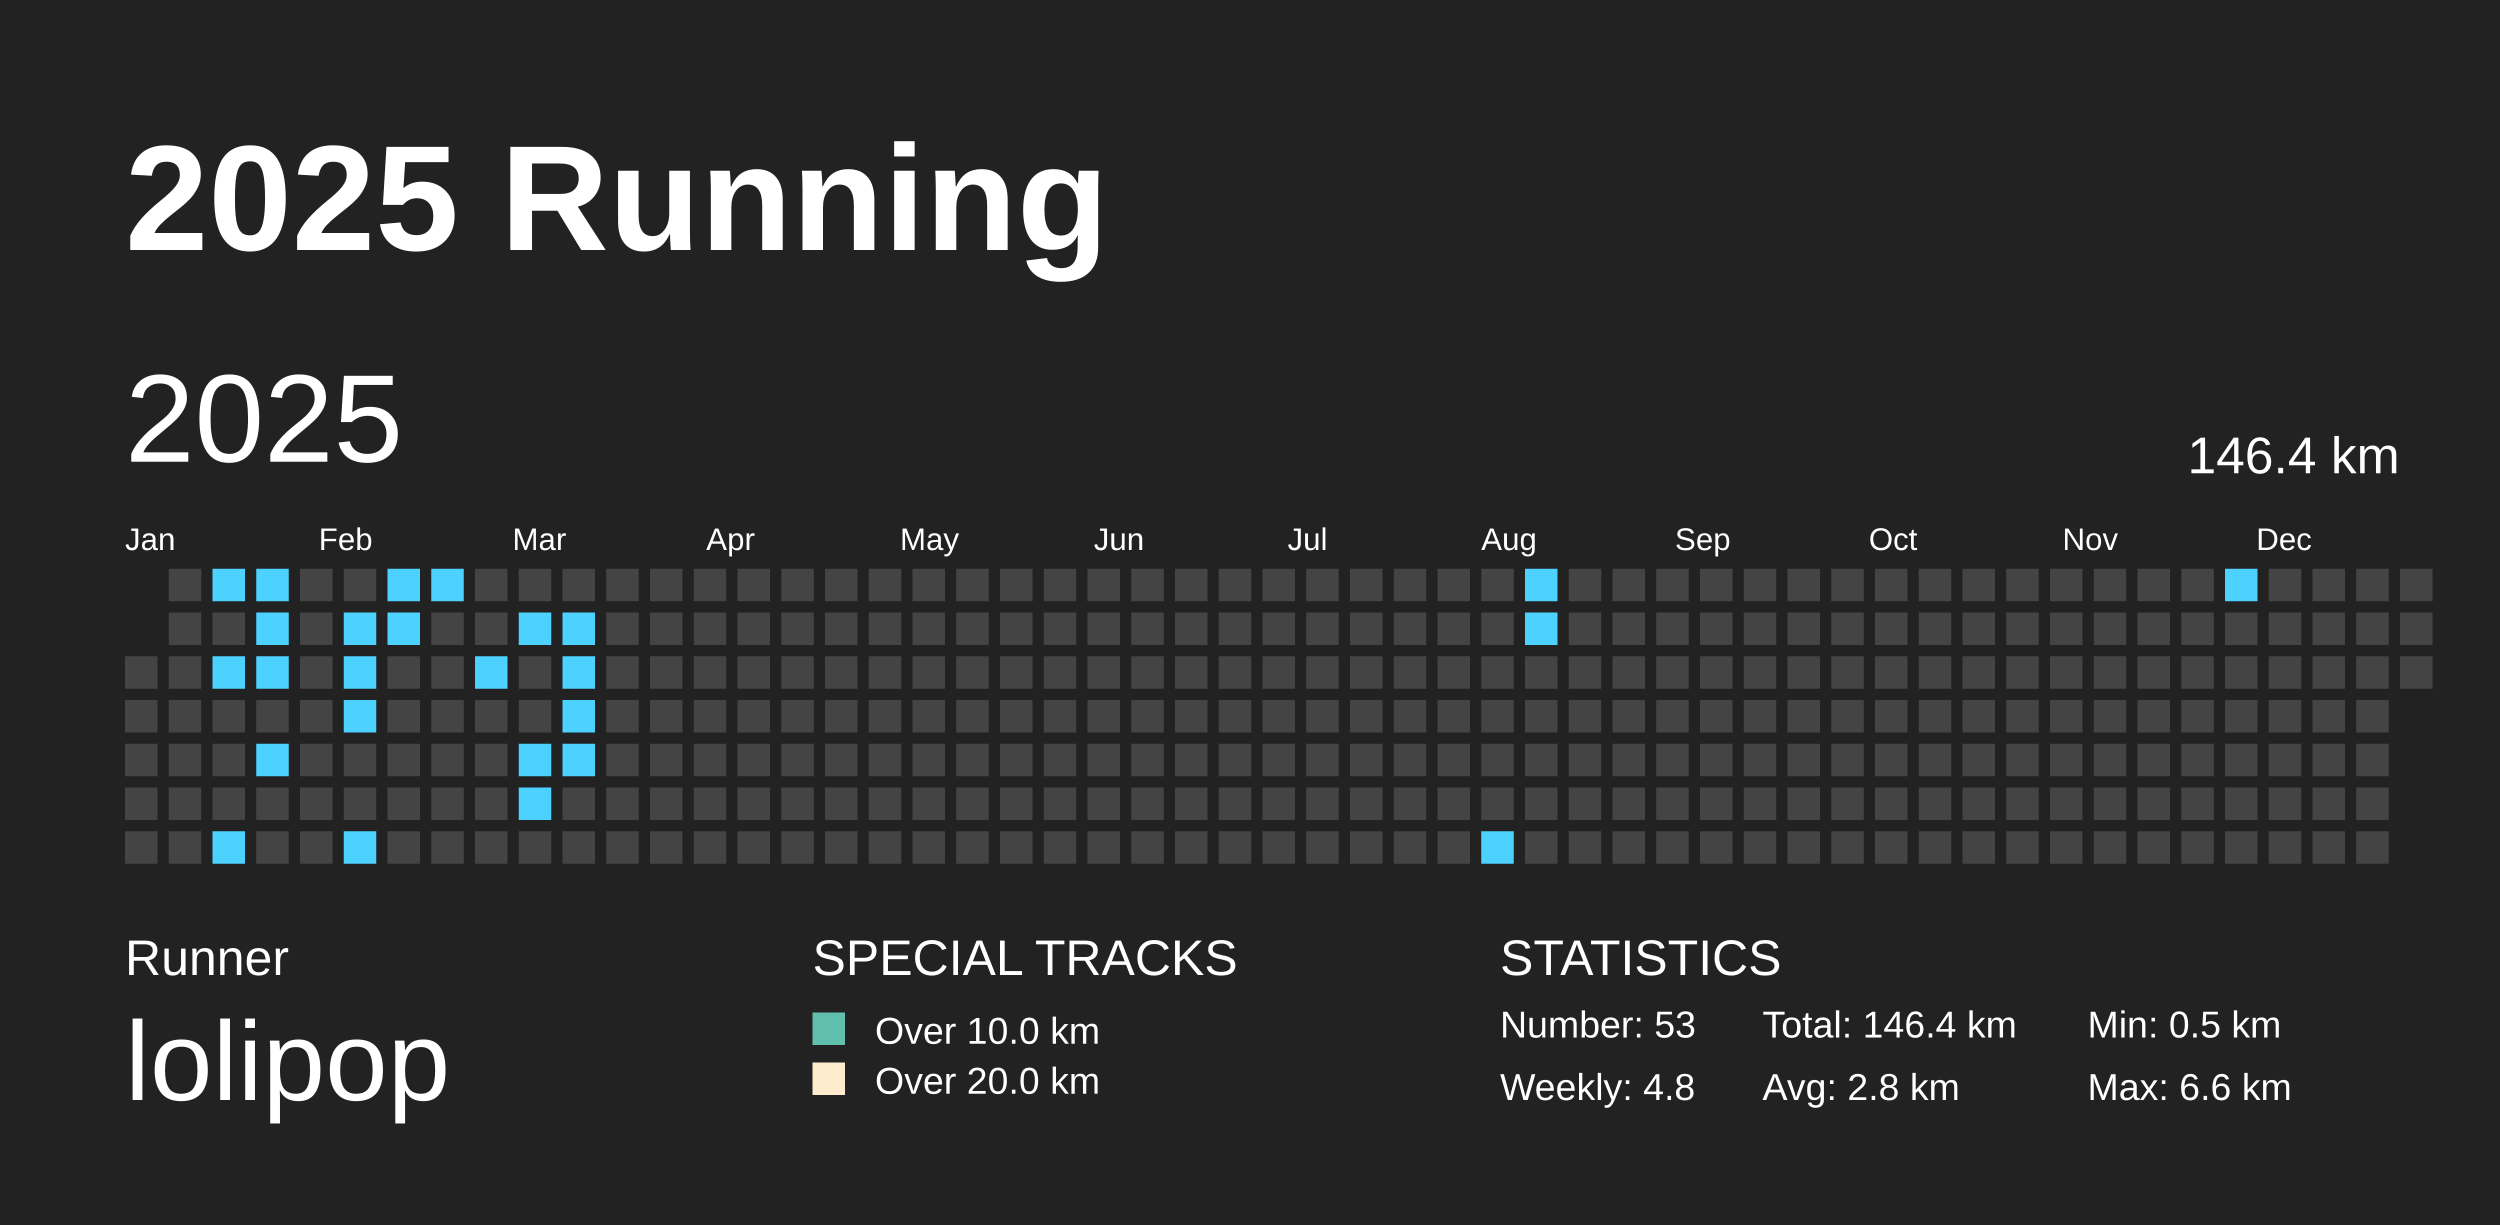
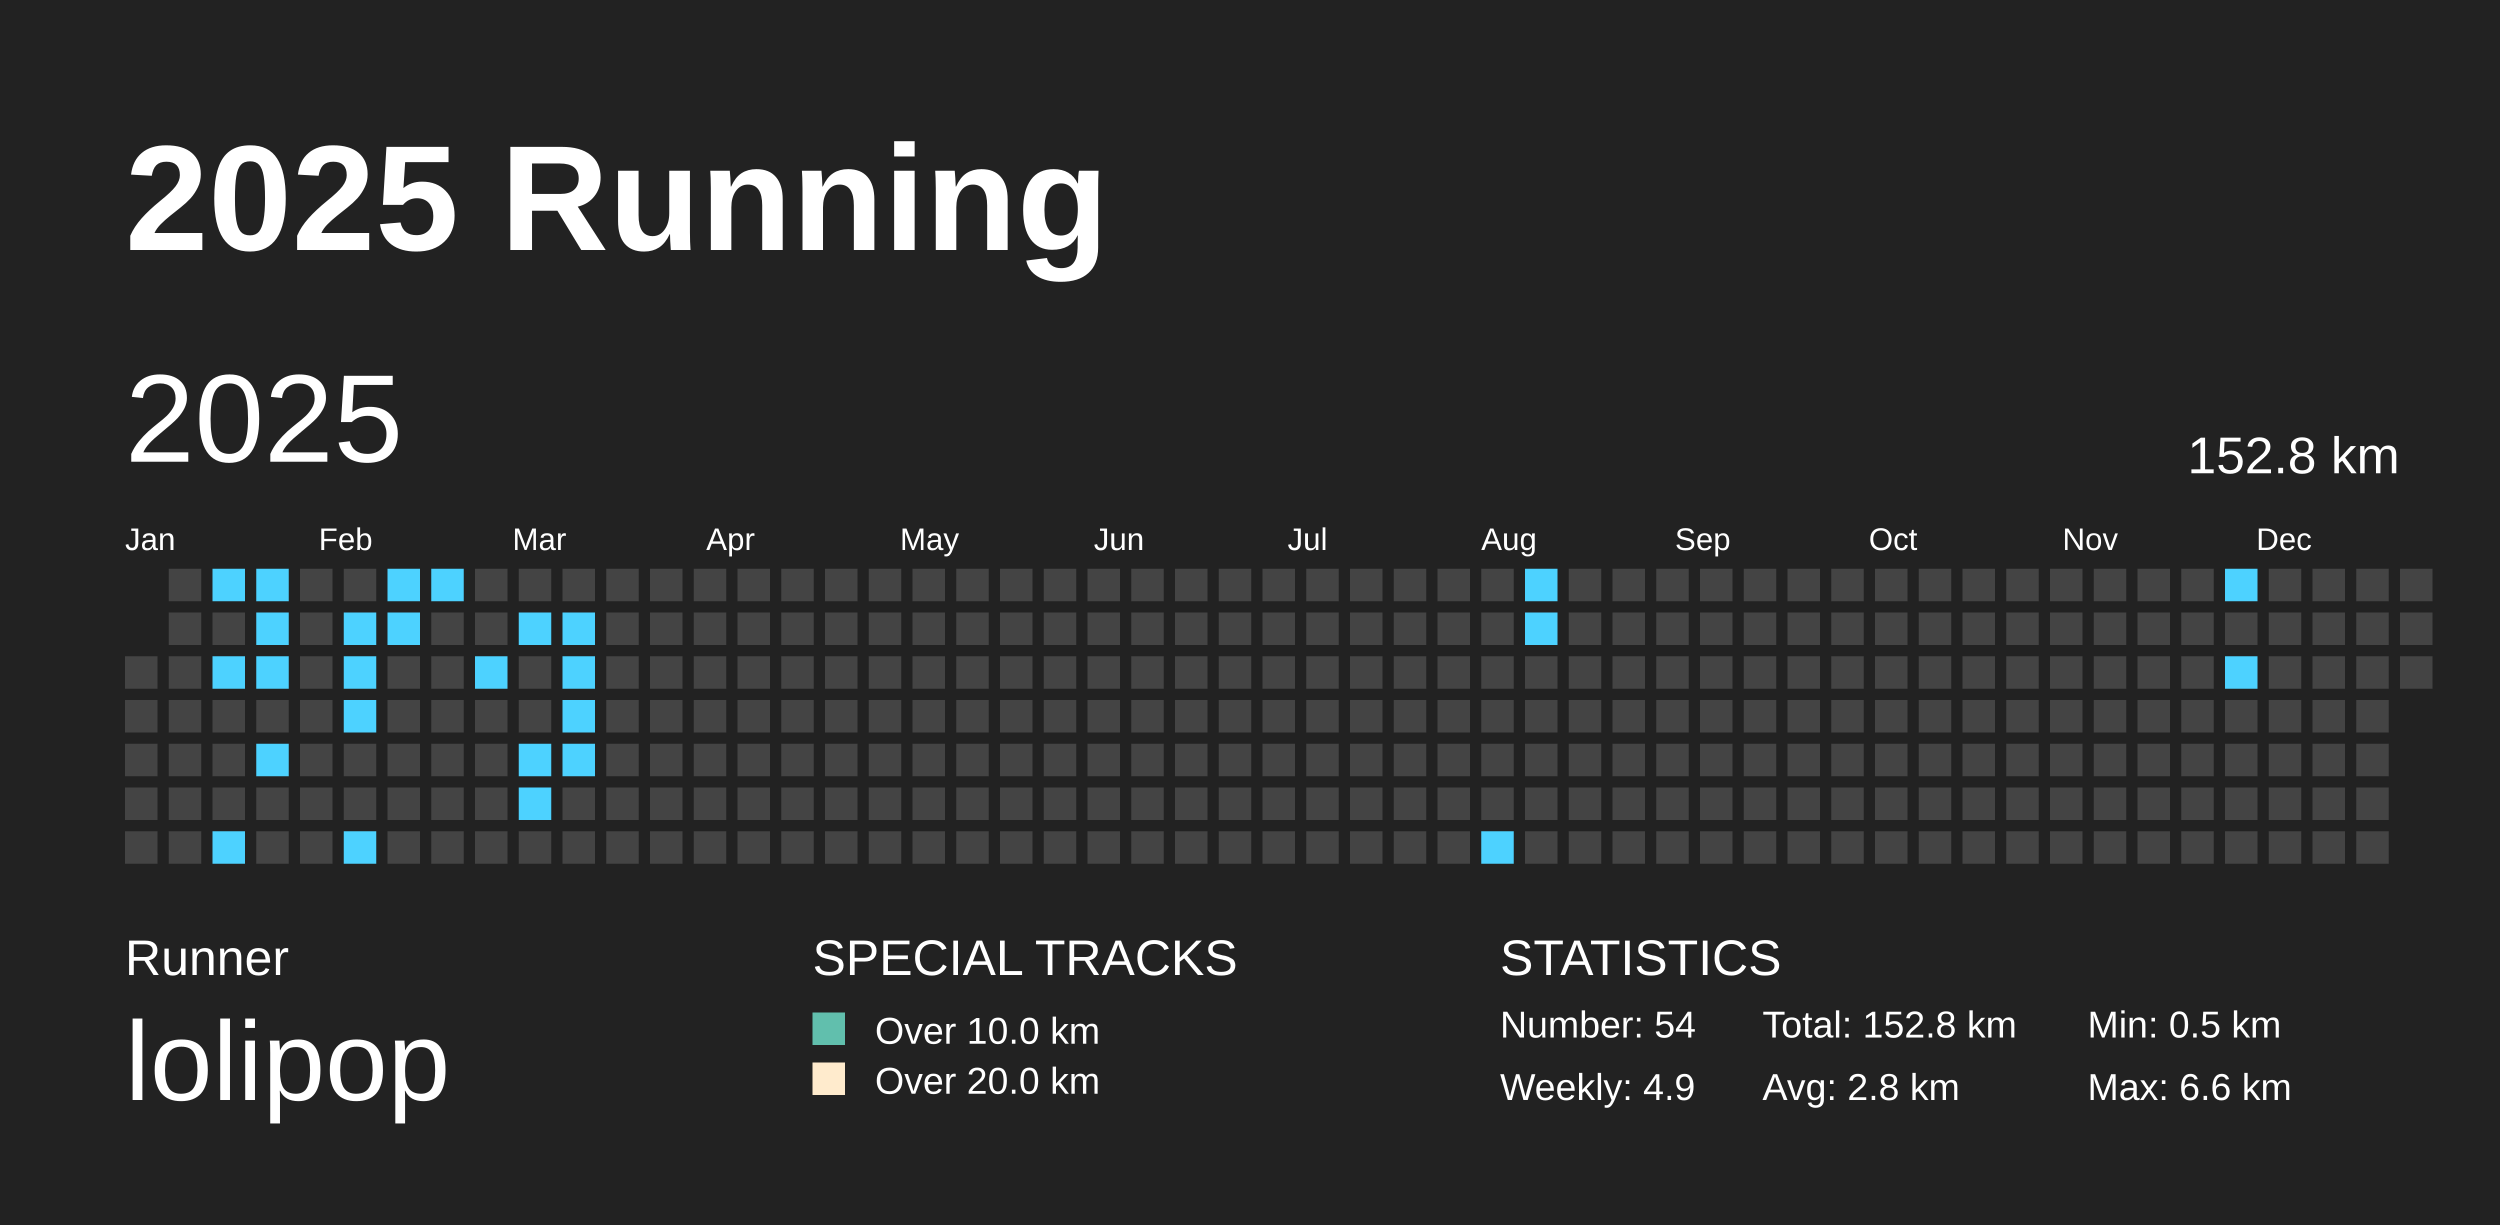
<svg xmlns="http://www.w3.org/2000/svg" baseProfile="full" height="98mm" version="1.1" viewBox="0,0,200,98" width="200mm">
  <defs />
  <rect fill="#222222" height="98" width="200" x="0" y="0" />
  <text fill="#FFFFFF" style="font-size:12px; font-family:Arial; font-weight:bold;" x="10" y="20">2025 Running</text>
  <text fill="#FFFFFF" style="font-size:4px; font-family:Arial" x="10" y="78">Runner</text>
  <text fill="#FFFFFF" style="font-size:9px; font-family:Arial" x="10" y="88">lolipop</text>
  <text fill="#FFFFFF" style="font-size:4px; font-family:Arial" x="65" y="78">SPECIAL TRACKS</text>
  <rect fill="#61bfad" height="2.6" width="2.6" x="65" y="81" />
  <text fill="#FFFFFF" style="font-size:3px; font-family:Arial" x="70" y="83.5">Over 10.0 km</text>
  <rect fill="#ffebcd" height="2.6" width="2.6" x="65" y="85" />
  <text fill="#FFFFFF" style="font-size:3px; font-family:Arial" x="70" y="87.5">Over 20.0 km</text>
  <text fill="#FFFFFF" style="font-size:4px; font-family:Arial" x="120" y="78">STATISTICS</text>
-   <text fill="#FFFFFF" style="font-size:3px; font-family:Arial" x="120" y="83">Number: 53</text>
-   <text fill="#FFFFFF" style="font-size:3px; font-family:Arial" x="120" y="88">Weekly: 4.8</text>
-   <text fill="#FFFFFF" style="font-size:3px; font-family:Arial" x="141" y="83">Total: 146.4 km</text>
+   <text fill="#FFFFFF" style="font-size:3px; font-family:Arial" x="120" y="83">Number: 54</text>
+   <text fill="#FFFFFF" style="font-size:3px; font-family:Arial" x="120" y="88">Weekly: 4.9</text>
+   <text fill="#FFFFFF" style="font-size:3px; font-family:Arial" x="141" y="83">Total: 152.8 km</text>
  <text fill="#FFFFFF" style="font-size:3px; font-family:Arial" x="141" y="88">Avg: 2.8 km</text>
  <text fill="#FFFFFF" style="font-size:3px; font-family:Arial" x="167" y="83">Min: 0.5 km</text>
  <text fill="#FFFFFF" style="font-size:3px; font-family:Arial" x="167" y="88">Max: 6.6 km</text>
  <text dominant-baseline="hanging" fill="#FFFFFF" style="font-size:10.0px; font-family:Arial;" x="10" y="30">2025</text>
-   <text dominant-baseline="hanging" fill="#FFFFFF" style="font-size:4.125px; font-family:Arial;" x="175" y="35">146.4 km</text>
+   <text dominant-baseline="hanging" fill="#FFFFFF" style="font-size:4.125px; font-family:Arial;" x="175" y="35">152.8 km</text>
  <text fill="#FFFFFF" style="font-size:2.5px; font-family:Arial" x="10.0" y="44">Jan</text>
  <text fill="#FFFFFF" style="font-size:2.5px; font-family:Arial" x="25.5" y="44">Feb</text>
  <text fill="#FFFFFF" style="font-size:2.5px; font-family:Arial" x="41.0" y="44">Mar</text>
  <text fill="#FFFFFF" style="font-size:2.5px; font-family:Arial" x="56.5" y="44">Apr</text>
  <text fill="#FFFFFF" style="font-size:2.5px; font-family:Arial" x="72.0" y="44">May</text>
  <text fill="#FFFFFF" style="font-size:2.5px; font-family:Arial" x="87.5" y="44">Jun</text>
  <text fill="#FFFFFF" style="font-size:2.5px; font-family:Arial" x="103.0" y="44">Jul</text>
  <text fill="#FFFFFF" style="font-size:2.5px; font-family:Arial" x="118.5" y="44">Aug</text>
  <text fill="#FFFFFF" style="font-size:2.5px; font-family:Arial" x="134.0" y="44">Sep</text>
  <text fill="#FFFFFF" style="font-size:2.5px; font-family:Arial" x="149.5" y="44">Oct</text>
  <text fill="#FFFFFF" style="font-size:2.5px; font-family:Arial" x="165.0" y="44">Nov</text>
  <text fill="#FFFFFF" style="font-size:2.5px; font-family:Arial" x="180.5" y="44">Dec</text>
  <rect fill="#444444" height="2.6" width="2.6" x="10.0" y="52.5" />
  <rect fill="#444444" height="2.6" width="2.6" x="10.0" y="56.0" />
  <rect fill="#444444" height="2.6" width="2.6" x="10.0" y="59.5" />
  <rect fill="#444444" height="2.6" width="2.6" x="10.0" y="63.0" />
  <rect fill="#444444" height="2.6" width="2.6" x="10.0" y="66.5" />
  <rect fill="#444444" height="2.6" width="2.6" x="13.5" y="45.5" />
  <rect fill="#444444" height="2.6" width="2.6" x="13.5" y="49.0" />
  <rect fill="#444444" height="2.6" width="2.6" x="13.5" y="52.5" />
  <rect fill="#444444" height="2.6" width="2.6" x="13.5" y="56.0" />
  <rect fill="#444444" height="2.6" width="2.6" x="13.5" y="59.5" />
  <rect fill="#444444" height="2.6" width="2.6" x="13.5" y="63.0" />
  <rect fill="#444444" height="2.6" width="2.6" x="13.5" y="66.5" />
  <rect fill="#4DD2FF" height="2.6" width="2.6" x="17.0" y="45.5" />
  <rect fill="#444444" height="2.6" width="2.6" x="17.0" y="49.0" />
  <rect fill="#4DD2FF" height="2.6" width="2.6" x="17.0" y="52.5" />
  <rect fill="#444444" height="2.6" width="2.6" x="17.0" y="56.0" />
  <rect fill="#444444" height="2.6" width="2.6" x="17.0" y="59.5" />
  <rect fill="#444444" height="2.6" width="2.6" x="17.0" y="63.0" />
  <rect fill="#4DD2FF" height="2.6" width="2.6" x="17.0" y="66.5" />
  <rect fill="#4DD2FF" height="2.6" width="2.6" x="20.5" y="45.5" />
  <rect fill="#4DD2FF" height="2.6" width="2.6" x="20.5" y="49.0" />
  <rect fill="#4DD2FF" height="2.6" width="2.6" x="20.5" y="52.5" />
  <rect fill="#444444" height="2.6" width="2.6" x="20.5" y="56.0" />
  <rect fill="#4DD2FF" height="2.6" width="2.6" x="20.5" y="59.5" />
  <rect fill="#444444" height="2.6" width="2.6" x="20.5" y="63.0" />
  <rect fill="#444444" height="2.6" width="2.6" x="20.5" y="66.5" />
  <rect fill="#444444" height="2.6" width="2.6" x="24.0" y="45.5" />
  <rect fill="#444444" height="2.6" width="2.6" x="24.0" y="49.0" />
  <rect fill="#444444" height="2.6" width="2.6" x="24.0" y="52.5" />
  <rect fill="#444444" height="2.6" width="2.6" x="24.0" y="56.0" />
  <rect fill="#444444" height="2.6" width="2.6" x="24.0" y="59.5" />
  <rect fill="#444444" height="2.6" width="2.6" x="24.0" y="63.0" />
  <rect fill="#444444" height="2.6" width="2.6" x="24.0" y="66.5" />
  <rect fill="#444444" height="2.6" width="2.6" x="27.5" y="45.5" />
  <rect fill="#4DD2FF" height="2.6" width="2.6" x="27.5" y="49.0" />
  <rect fill="#4DD2FF" height="2.6" width="2.6" x="27.5" y="52.5" />
  <rect fill="#4DD2FF" height="2.6" width="2.6" x="27.5" y="56.0" />
  <rect fill="#444444" height="2.6" width="2.6" x="27.5" y="59.5" />
  <rect fill="#444444" height="2.6" width="2.6" x="27.5" y="63.0" />
  <rect fill="#4DD2FF" height="2.6" width="2.6" x="27.5" y="66.5" />
  <rect fill="#4DD2FF" height="2.6" width="2.6" x="31.0" y="45.5" />
  <rect fill="#4DD2FF" height="2.6" width="2.6" x="31.0" y="49.0" />
  <rect fill="#444444" height="2.6" width="2.6" x="31.0" y="52.5" />
  <rect fill="#444444" height="2.6" width="2.6" x="31.0" y="56.0" />
  <rect fill="#444444" height="2.6" width="2.6" x="31.0" y="59.5" />
  <rect fill="#444444" height="2.6" width="2.6" x="31.0" y="63.0" />
  <rect fill="#444444" height="2.6" width="2.6" x="31.0" y="66.5" />
  <rect fill="#4DD2FF" height="2.6" width="2.6" x="34.5" y="45.5" />
  <rect fill="#444444" height="2.6" width="2.6" x="34.5" y="49.0" />
  <rect fill="#444444" height="2.6" width="2.6" x="34.5" y="52.5" />
  <rect fill="#444444" height="2.6" width="2.6" x="34.5" y="56.0" />
  <rect fill="#444444" height="2.6" width="2.6" x="34.5" y="59.5" />
  <rect fill="#444444" height="2.6" width="2.6" x="34.5" y="63.0" />
  <rect fill="#444444" height="2.6" width="2.6" x="34.5" y="66.5" />
  <rect fill="#444444" height="2.6" width="2.6" x="38.0" y="45.5" />
  <rect fill="#444444" height="2.6" width="2.6" x="38.0" y="49.0" />
  <rect fill="#4DD2FF" height="2.6" width="2.6" x="38.0" y="52.5" />
  <rect fill="#444444" height="2.6" width="2.6" x="38.0" y="56.0" />
  <rect fill="#444444" height="2.6" width="2.6" x="38.0" y="59.5" />
  <rect fill="#444444" height="2.6" width="2.6" x="38.0" y="63.0" />
  <rect fill="#444444" height="2.6" width="2.6" x="38.0" y="66.5" />
  <rect fill="#444444" height="2.6" width="2.6" x="41.5" y="45.5" />
  <rect fill="#4DD2FF" height="2.6" width="2.6" x="41.5" y="49.0" />
  <rect fill="#444444" height="2.6" width="2.6" x="41.5" y="52.5" />
  <rect fill="#444444" height="2.6" width="2.6" x="41.5" y="56.0" />
  <rect fill="#4DD2FF" height="2.6" width="2.6" x="41.5" y="59.5" />
  <rect fill="#4DD2FF" height="2.6" width="2.6" x="41.5" y="63.0" />
  <rect fill="#444444" height="2.6" width="2.6" x="41.5" y="66.5" />
  <rect fill="#444444" height="2.6" width="2.6" x="45.0" y="45.5" />
  <rect fill="#4DD2FF" height="2.6" width="2.6" x="45.0" y="49.0" />
  <rect fill="#4DD2FF" height="2.6" width="2.6" x="45.0" y="52.5" />
  <rect fill="#4DD2FF" height="2.6" width="2.6" x="45.0" y="56.0" />
  <rect fill="#4DD2FF" height="2.6" width="2.6" x="45.0" y="59.5" />
  <rect fill="#444444" height="2.6" width="2.6" x="45.0" y="63.0" />
  <rect fill="#444444" height="2.6" width="2.6" x="45.0" y="66.5" />
  <rect fill="#444444" height="2.6" width="2.6" x="48.5" y="45.5" />
  <rect fill="#444444" height="2.6" width="2.6" x="48.5" y="49.0" />
  <rect fill="#444444" height="2.6" width="2.6" x="48.5" y="52.5" />
  <rect fill="#444444" height="2.6" width="2.6" x="48.5" y="56.0" />
  <rect fill="#444444" height="2.6" width="2.6" x="48.5" y="59.5" />
  <rect fill="#444444" height="2.6" width="2.6" x="48.5" y="63.0" />
  <rect fill="#444444" height="2.6" width="2.6" x="48.5" y="66.5" />
  <rect fill="#444444" height="2.6" width="2.6" x="52.0" y="45.5" />
  <rect fill="#444444" height="2.6" width="2.6" x="52.0" y="49.0" />
  <rect fill="#444444" height="2.6" width="2.6" x="52.0" y="52.5" />
  <rect fill="#444444" height="2.6" width="2.6" x="52.0" y="56.0" />
  <rect fill="#444444" height="2.6" width="2.6" x="52.0" y="59.5" />
  <rect fill="#444444" height="2.6" width="2.6" x="52.0" y="63.0" />
  <rect fill="#444444" height="2.6" width="2.6" x="52.0" y="66.5" />
  <rect fill="#444444" height="2.6" width="2.6" x="55.5" y="45.5" />
  <rect fill="#444444" height="2.6" width="2.6" x="55.5" y="49.0" />
  <rect fill="#444444" height="2.6" width="2.6" x="55.5" y="52.5" />
  <rect fill="#444444" height="2.6" width="2.6" x="55.5" y="56.0" />
  <rect fill="#444444" height="2.6" width="2.6" x="55.5" y="59.5" />
  <rect fill="#444444" height="2.6" width="2.6" x="55.5" y="63.0" />
  <rect fill="#444444" height="2.6" width="2.6" x="55.5" y="66.5" />
  <rect fill="#444444" height="2.6" width="2.6" x="59.0" y="45.5" />
  <rect fill="#444444" height="2.6" width="2.6" x="59.0" y="49.0" />
  <rect fill="#444444" height="2.6" width="2.6" x="59.0" y="52.5" />
  <rect fill="#444444" height="2.6" width="2.6" x="59.0" y="56.0" />
  <rect fill="#444444" height="2.6" width="2.6" x="59.0" y="59.5" />
  <rect fill="#444444" height="2.6" width="2.6" x="59.0" y="63.0" />
  <rect fill="#444444" height="2.6" width="2.6" x="59.0" y="66.5" />
  <rect fill="#444444" height="2.6" width="2.6" x="62.5" y="45.5" />
  <rect fill="#444444" height="2.6" width="2.6" x="62.5" y="49.0" />
  <rect fill="#444444" height="2.6" width="2.6" x="62.5" y="52.5" />
  <rect fill="#444444" height="2.6" width="2.6" x="62.5" y="56.0" />
  <rect fill="#444444" height="2.6" width="2.6" x="62.5" y="59.5" />
  <rect fill="#444444" height="2.6" width="2.6" x="62.5" y="63.0" />
  <rect fill="#444444" height="2.6" width="2.6" x="62.5" y="66.5" />
  <rect fill="#444444" height="2.6" width="2.6" x="66.0" y="45.5" />
  <rect fill="#444444" height="2.6" width="2.6" x="66.0" y="49.0" />
  <rect fill="#444444" height="2.6" width="2.6" x="66.0" y="52.5" />
  <rect fill="#444444" height="2.6" width="2.6" x="66.0" y="56.0" />
  <rect fill="#444444" height="2.6" width="2.6" x="66.0" y="59.5" />
  <rect fill="#444444" height="2.6" width="2.6" x="66.0" y="63.0" />
  <rect fill="#444444" height="2.6" width="2.6" x="66.0" y="66.5" />
  <rect fill="#444444" height="2.6" width="2.6" x="69.5" y="45.5" />
  <rect fill="#444444" height="2.6" width="2.6" x="69.5" y="49.0" />
  <rect fill="#444444" height="2.6" width="2.6" x="69.5" y="52.5" />
  <rect fill="#444444" height="2.6" width="2.6" x="69.5" y="56.0" />
  <rect fill="#444444" height="2.6" width="2.6" x="69.5" y="59.5" />
  <rect fill="#444444" height="2.6" width="2.6" x="69.5" y="63.0" />
  <rect fill="#444444" height="2.6" width="2.6" x="69.5" y="66.5" />
  <rect fill="#444444" height="2.6" width="2.6" x="73.0" y="45.5" />
  <rect fill="#444444" height="2.6" width="2.6" x="73.0" y="49.0" />
  <rect fill="#444444" height="2.6" width="2.6" x="73.0" y="52.5" />
  <rect fill="#444444" height="2.6" width="2.6" x="73.0" y="56.0" />
  <rect fill="#444444" height="2.6" width="2.6" x="73.0" y="59.5" />
  <rect fill="#444444" height="2.6" width="2.6" x="73.0" y="63.0" />
  <rect fill="#444444" height="2.6" width="2.6" x="73.0" y="66.5" />
  <rect fill="#444444" height="2.6" width="2.6" x="76.5" y="45.5" />
  <rect fill="#444444" height="2.6" width="2.6" x="76.5" y="49.0" />
  <rect fill="#444444" height="2.6" width="2.6" x="76.5" y="52.5" />
  <rect fill="#444444" height="2.6" width="2.6" x="76.5" y="56.0" />
  <rect fill="#444444" height="2.6" width="2.6" x="76.5" y="59.5" />
  <rect fill="#444444" height="2.6" width="2.6" x="76.5" y="63.0" />
  <rect fill="#444444" height="2.6" width="2.6" x="76.5" y="66.5" />
  <rect fill="#444444" height="2.6" width="2.6" x="80.0" y="45.5" />
  <rect fill="#444444" height="2.6" width="2.6" x="80.0" y="49.0" />
  <rect fill="#444444" height="2.6" width="2.6" x="80.0" y="52.5" />
  <rect fill="#444444" height="2.6" width="2.6" x="80.0" y="56.0" />
  <rect fill="#444444" height="2.6" width="2.6" x="80.0" y="59.5" />
  <rect fill="#444444" height="2.6" width="2.6" x="80.0" y="63.0" />
  <rect fill="#444444" height="2.6" width="2.6" x="80.0" y="66.5" />
  <rect fill="#444444" height="2.6" width="2.6" x="83.5" y="45.5" />
  <rect fill="#444444" height="2.6" width="2.6" x="83.5" y="49.0" />
  <rect fill="#444444" height="2.6" width="2.6" x="83.5" y="52.5" />
  <rect fill="#444444" height="2.6" width="2.6" x="83.5" y="56.0" />
  <rect fill="#444444" height="2.6" width="2.6" x="83.5" y="59.5" />
  <rect fill="#444444" height="2.6" width="2.6" x="83.5" y="63.0" />
  <rect fill="#444444" height="2.6" width="2.6" x="83.5" y="66.5" />
  <rect fill="#444444" height="2.6" width="2.6" x="87.0" y="45.5" />
  <rect fill="#444444" height="2.6" width="2.6" x="87.0" y="49.0" />
  <rect fill="#444444" height="2.6" width="2.6" x="87.0" y="52.5" />
  <rect fill="#444444" height="2.6" width="2.6" x="87.0" y="56.0" />
  <rect fill="#444444" height="2.6" width="2.6" x="87.0" y="59.5" />
  <rect fill="#444444" height="2.6" width="2.6" x="87.0" y="63.0" />
  <rect fill="#444444" height="2.6" width="2.6" x="87.0" y="66.5" />
  <rect fill="#444444" height="2.6" width="2.6" x="90.5" y="45.5" />
  <rect fill="#444444" height="2.6" width="2.6" x="90.5" y="49.0" />
  <rect fill="#444444" height="2.6" width="2.6" x="90.5" y="52.5" />
  <rect fill="#444444" height="2.6" width="2.6" x="90.5" y="56.0" />
  <rect fill="#444444" height="2.6" width="2.6" x="90.5" y="59.5" />
  <rect fill="#444444" height="2.6" width="2.6" x="90.5" y="63.0" />
  <rect fill="#444444" height="2.6" width="2.6" x="90.5" y="66.5" />
  <rect fill="#444444" height="2.6" width="2.6" x="94.0" y="45.5" />
  <rect fill="#444444" height="2.6" width="2.6" x="94.0" y="49.0" />
  <rect fill="#444444" height="2.6" width="2.6" x="94.0" y="52.5" />
  <rect fill="#444444" height="2.6" width="2.6" x="94.0" y="56.0" />
  <rect fill="#444444" height="2.6" width="2.6" x="94.0" y="59.5" />
  <rect fill="#444444" height="2.6" width="2.6" x="94.0" y="63.0" />
  <rect fill="#444444" height="2.6" width="2.6" x="94.0" y="66.5" />
  <rect fill="#444444" height="2.6" width="2.6" x="97.5" y="45.5" />
  <rect fill="#444444" height="2.6" width="2.6" x="97.5" y="49.0" />
  <rect fill="#444444" height="2.6" width="2.6" x="97.5" y="52.5" />
  <rect fill="#444444" height="2.6" width="2.6" x="97.5" y="56.0" />
  <rect fill="#444444" height="2.6" width="2.6" x="97.5" y="59.5" />
  <rect fill="#444444" height="2.6" width="2.6" x="97.5" y="63.0" />
  <rect fill="#444444" height="2.6" width="2.6" x="97.5" y="66.5" />
  <rect fill="#444444" height="2.6" width="2.6" x="101.0" y="45.5" />
  <rect fill="#444444" height="2.6" width="2.6" x="101.0" y="49.0" />
  <rect fill="#444444" height="2.6" width="2.6" x="101.0" y="52.5" />
  <rect fill="#444444" height="2.6" width="2.6" x="101.0" y="56.0" />
  <rect fill="#444444" height="2.6" width="2.6" x="101.0" y="59.5" />
  <rect fill="#444444" height="2.6" width="2.6" x="101.0" y="63.0" />
  <rect fill="#444444" height="2.6" width="2.6" x="101.0" y="66.5" />
  <rect fill="#444444" height="2.6" width="2.6" x="104.5" y="45.5" />
  <rect fill="#444444" height="2.6" width="2.6" x="104.5" y="49.0" />
  <rect fill="#444444" height="2.6" width="2.6" x="104.5" y="52.5" />
  <rect fill="#444444" height="2.6" width="2.6" x="104.5" y="56.0" />
  <rect fill="#444444" height="2.6" width="2.6" x="104.5" y="59.5" />
  <rect fill="#444444" height="2.6" width="2.6" x="104.5" y="63.0" />
  <rect fill="#444444" height="2.6" width="2.6" x="104.5" y="66.5" />
  <rect fill="#444444" height="2.6" width="2.6" x="108.0" y="45.5" />
  <rect fill="#444444" height="2.6" width="2.6" x="108.0" y="49.0" />
  <rect fill="#444444" height="2.6" width="2.6" x="108.0" y="52.5" />
  <rect fill="#444444" height="2.6" width="2.6" x="108.0" y="56.0" />
  <rect fill="#444444" height="2.6" width="2.6" x="108.0" y="59.5" />
  <rect fill="#444444" height="2.6" width="2.6" x="108.0" y="63.0" />
  <rect fill="#444444" height="2.6" width="2.6" x="108.0" y="66.5" />
  <rect fill="#444444" height="2.6" width="2.6" x="111.5" y="45.5" />
  <rect fill="#444444" height="2.6" width="2.6" x="111.5" y="49.0" />
  <rect fill="#444444" height="2.6" width="2.6" x="111.5" y="52.5" />
  <rect fill="#444444" height="2.6" width="2.6" x="111.5" y="56.0" />
  <rect fill="#444444" height="2.6" width="2.6" x="111.5" y="59.5" />
  <rect fill="#444444" height="2.6" width="2.6" x="111.5" y="63.0" />
  <rect fill="#444444" height="2.6" width="2.6" x="111.5" y="66.5" />
  <rect fill="#444444" height="2.6" width="2.6" x="115.0" y="45.5" />
  <rect fill="#444444" height="2.6" width="2.6" x="115.0" y="49.0" />
  <rect fill="#444444" height="2.6" width="2.6" x="115.0" y="52.5" />
  <rect fill="#444444" height="2.6" width="2.6" x="115.0" y="56.0" />
  <rect fill="#444444" height="2.6" width="2.6" x="115.0" y="59.5" />
  <rect fill="#444444" height="2.6" width="2.6" x="115.0" y="63.0" />
  <rect fill="#444444" height="2.6" width="2.6" x="115.0" y="66.5" />
  <rect fill="#444444" height="2.6" width="2.6" x="118.5" y="45.5" />
  <rect fill="#444444" height="2.6" width="2.6" x="118.5" y="49.0" />
  <rect fill="#444444" height="2.6" width="2.6" x="118.5" y="52.5" />
  <rect fill="#444444" height="2.6" width="2.6" x="118.5" y="56.0" />
  <rect fill="#444444" height="2.6" width="2.6" x="118.5" y="59.5" />
  <rect fill="#444444" height="2.6" width="2.6" x="118.5" y="63.0" />
  <rect fill="#4DD2FF" height="2.6" width="2.6" x="118.5" y="66.5" />
  <rect fill="#4DD2FF" height="2.6" width="2.6" x="122.0" y="45.5" />
  <rect fill="#4DD2FF" height="2.6" width="2.6" x="122.0" y="49.0" />
  <rect fill="#444444" height="2.6" width="2.6" x="122.0" y="52.5" />
  <rect fill="#444444" height="2.6" width="2.6" x="122.0" y="56.0" />
  <rect fill="#444444" height="2.6" width="2.6" x="122.0" y="59.5" />
  <rect fill="#444444" height="2.6" width="2.6" x="122.0" y="63.0" />
  <rect fill="#444444" height="2.6" width="2.6" x="122.0" y="66.5" />
  <rect fill="#444444" height="2.6" width="2.6" x="125.5" y="45.5" />
  <rect fill="#444444" height="2.6" width="2.6" x="125.5" y="49.0" />
  <rect fill="#444444" height="2.6" width="2.6" x="125.5" y="52.5" />
  <rect fill="#444444" height="2.6" width="2.6" x="125.5" y="56.0" />
  <rect fill="#444444" height="2.6" width="2.6" x="125.5" y="59.5" />
  <rect fill="#444444" height="2.6" width="2.6" x="125.5" y="63.0" />
  <rect fill="#444444" height="2.6" width="2.6" x="125.5" y="66.5" />
  <rect fill="#444444" height="2.6" width="2.6" x="129.0" y="45.5" />
  <rect fill="#444444" height="2.6" width="2.6" x="129.0" y="49.0" />
  <rect fill="#444444" height="2.6" width="2.6" x="129.0" y="52.5" />
  <rect fill="#444444" height="2.6" width="2.6" x="129.0" y="56.0" />
  <rect fill="#444444" height="2.6" width="2.6" x="129.0" y="59.5" />
  <rect fill="#444444" height="2.6" width="2.6" x="129.0" y="63.0" />
  <rect fill="#444444" height="2.6" width="2.6" x="129.0" y="66.5" />
  <rect fill="#444444" height="2.6" width="2.6" x="132.5" y="45.5" />
  <rect fill="#444444" height="2.6" width="2.6" x="132.5" y="49.0" />
  <rect fill="#444444" height="2.6" width="2.6" x="132.5" y="52.5" />
  <rect fill="#444444" height="2.6" width="2.6" x="132.5" y="56.0" />
  <rect fill="#444444" height="2.6" width="2.6" x="132.5" y="59.5" />
  <rect fill="#444444" height="2.6" width="2.6" x="132.5" y="63.0" />
  <rect fill="#444444" height="2.6" width="2.6" x="132.5" y="66.5" />
  <rect fill="#444444" height="2.6" width="2.6" x="136.0" y="45.5" />
  <rect fill="#444444" height="2.6" width="2.6" x="136.0" y="49.0" />
  <rect fill="#444444" height="2.6" width="2.6" x="136.0" y="52.5" />
  <rect fill="#444444" height="2.6" width="2.6" x="136.0" y="56.0" />
  <rect fill="#444444" height="2.6" width="2.6" x="136.0" y="59.5" />
  <rect fill="#444444" height="2.6" width="2.6" x="136.0" y="63.0" />
  <rect fill="#444444" height="2.6" width="2.6" x="136.0" y="66.5" />
  <rect fill="#444444" height="2.6" width="2.6" x="139.5" y="45.5" />
  <rect fill="#444444" height="2.6" width="2.6" x="139.5" y="49.0" />
  <rect fill="#444444" height="2.6" width="2.6" x="139.5" y="52.5" />
  <rect fill="#444444" height="2.6" width="2.6" x="139.5" y="56.0" />
  <rect fill="#444444" height="2.6" width="2.6" x="139.5" y="59.5" />
  <rect fill="#444444" height="2.6" width="2.6" x="139.5" y="63.0" />
  <rect fill="#444444" height="2.6" width="2.6" x="139.5" y="66.5" />
  <rect fill="#444444" height="2.6" width="2.6" x="143.0" y="45.5" />
  <rect fill="#444444" height="2.6" width="2.6" x="143.0" y="49.0" />
  <rect fill="#444444" height="2.6" width="2.6" x="143.0" y="52.5" />
  <rect fill="#444444" height="2.6" width="2.6" x="143.0" y="56.0" />
  <rect fill="#444444" height="2.6" width="2.6" x="143.0" y="59.5" />
  <rect fill="#444444" height="2.6" width="2.6" x="143.0" y="63.0" />
  <rect fill="#444444" height="2.6" width="2.6" x="143.0" y="66.5" />
  <rect fill="#444444" height="2.6" width="2.6" x="146.5" y="45.5" />
  <rect fill="#444444" height="2.6" width="2.6" x="146.5" y="49.0" />
  <rect fill="#444444" height="2.6" width="2.6" x="146.5" y="52.5" />
  <rect fill="#444444" height="2.6" width="2.6" x="146.5" y="56.0" />
  <rect fill="#444444" height="2.6" width="2.6" x="146.5" y="59.5" />
  <rect fill="#444444" height="2.6" width="2.6" x="146.5" y="63.0" />
  <rect fill="#444444" height="2.6" width="2.6" x="146.5" y="66.5" />
  <rect fill="#444444" height="2.6" width="2.6" x="150.0" y="45.5" />
  <rect fill="#444444" height="2.6" width="2.6" x="150.0" y="49.0" />
  <rect fill="#444444" height="2.6" width="2.6" x="150.0" y="52.5" />
  <rect fill="#444444" height="2.6" width="2.6" x="150.0" y="56.0" />
  <rect fill="#444444" height="2.6" width="2.6" x="150.0" y="59.5" />
  <rect fill="#444444" height="2.6" width="2.6" x="150.0" y="63.0" />
  <rect fill="#444444" height="2.6" width="2.6" x="150.0" y="66.5" />
  <rect fill="#444444" height="2.6" width="2.6" x="153.5" y="45.5" />
  <rect fill="#444444" height="2.6" width="2.6" x="153.5" y="49.0" />
  <rect fill="#444444" height="2.6" width="2.6" x="153.5" y="52.5" />
  <rect fill="#444444" height="2.6" width="2.6" x="153.5" y="56.0" />
  <rect fill="#444444" height="2.6" width="2.6" x="153.5" y="59.5" />
  <rect fill="#444444" height="2.6" width="2.6" x="153.5" y="63.0" />
  <rect fill="#444444" height="2.6" width="2.6" x="153.5" y="66.5" />
  <rect fill="#444444" height="2.6" width="2.6" x="157.0" y="45.5" />
  <rect fill="#444444" height="2.6" width="2.6" x="157.0" y="49.0" />
  <rect fill="#444444" height="2.6" width="2.6" x="157.0" y="52.5" />
  <rect fill="#444444" height="2.6" width="2.6" x="157.0" y="56.0" />
  <rect fill="#444444" height="2.6" width="2.6" x="157.0" y="59.5" />
  <rect fill="#444444" height="2.6" width="2.6" x="157.0" y="63.0" />
  <rect fill="#444444" height="2.6" width="2.6" x="157.0" y="66.5" />
  <rect fill="#444444" height="2.6" width="2.6" x="160.5" y="45.5" />
  <rect fill="#444444" height="2.6" width="2.6" x="160.5" y="49.0" />
  <rect fill="#444444" height="2.6" width="2.6" x="160.5" y="52.5" />
  <rect fill="#444444" height="2.6" width="2.6" x="160.5" y="56.0" />
  <rect fill="#444444" height="2.6" width="2.6" x="160.5" y="59.5" />
  <rect fill="#444444" height="2.6" width="2.6" x="160.5" y="63.0" />
  <rect fill="#444444" height="2.6" width="2.6" x="160.5" y="66.5" />
  <rect fill="#444444" height="2.6" width="2.6" x="164.0" y="45.5" />
  <rect fill="#444444" height="2.6" width="2.6" x="164.0" y="49.0" />
  <rect fill="#444444" height="2.6" width="2.6" x="164.0" y="52.5" />
  <rect fill="#444444" height="2.6" width="2.6" x="164.0" y="56.0" />
  <rect fill="#444444" height="2.6" width="2.6" x="164.0" y="59.5" />
  <rect fill="#444444" height="2.6" width="2.6" x="164.0" y="63.0" />
  <rect fill="#444444" height="2.6" width="2.6" x="164.0" y="66.5" />
  <rect fill="#444444" height="2.6" width="2.6" x="167.5" y="45.5" />
  <rect fill="#444444" height="2.6" width="2.6" x="167.5" y="49.0" />
  <rect fill="#444444" height="2.6" width="2.6" x="167.5" y="52.5" />
  <rect fill="#444444" height="2.6" width="2.6" x="167.5" y="56.0" />
  <rect fill="#444444" height="2.6" width="2.6" x="167.5" y="59.5" />
  <rect fill="#444444" height="2.6" width="2.6" x="167.5" y="63.0" />
  <rect fill="#444444" height="2.6" width="2.6" x="167.5" y="66.5" />
  <rect fill="#444444" height="2.6" width="2.6" x="171.0" y="45.5" />
  <rect fill="#444444" height="2.6" width="2.6" x="171.0" y="49.0" />
  <rect fill="#444444" height="2.6" width="2.6" x="171.0" y="52.5" />
  <rect fill="#444444" height="2.6" width="2.6" x="171.0" y="56.0" />
  <rect fill="#444444" height="2.6" width="2.6" x="171.0" y="59.5" />
  <rect fill="#444444" height="2.6" width="2.6" x="171.0" y="63.0" />
  <rect fill="#444444" height="2.6" width="2.6" x="171.0" y="66.5" />
  <rect fill="#444444" height="2.6" width="2.6" x="174.5" y="45.5" />
  <rect fill="#444444" height="2.6" width="2.6" x="174.5" y="49.0" />
  <rect fill="#444444" height="2.6" width="2.6" x="174.5" y="52.5" />
  <rect fill="#444444" height="2.6" width="2.6" x="174.5" y="56.0" />
  <rect fill="#444444" height="2.6" width="2.6" x="174.5" y="59.5" />
  <rect fill="#444444" height="2.6" width="2.6" x="174.5" y="63.0" />
  <rect fill="#444444" height="2.6" width="2.6" x="174.5" y="66.5" />
  <rect fill="#4DD2FF" height="2.6" width="2.6" x="178.0" y="45.5" />
  <rect fill="#444444" height="2.6" width="2.6" x="178.0" y="49.0" />
-   <rect fill="#444444" height="2.6" width="2.6" x="178.0" y="52.5" />
+   <rect fill="#4DD2FF" height="2.6" width="2.6" x="178.0" y="52.5" />
  <rect fill="#444444" height="2.6" width="2.6" x="178.0" y="56.0" />
  <rect fill="#444444" height="2.6" width="2.6" x="178.0" y="59.5" />
  <rect fill="#444444" height="2.6" width="2.6" x="178.0" y="63.0" />
  <rect fill="#444444" height="2.6" width="2.6" x="178.0" y="66.5" />
  <rect fill="#444444" height="2.6" width="2.6" x="181.5" y="45.5" />
  <rect fill="#444444" height="2.6" width="2.6" x="181.5" y="49.0" />
  <rect fill="#444444" height="2.6" width="2.6" x="181.5" y="52.5" />
  <rect fill="#444444" height="2.6" width="2.6" x="181.5" y="56.0" />
  <rect fill="#444444" height="2.6" width="2.6" x="181.5" y="59.5" />
  <rect fill="#444444" height="2.6" width="2.6" x="181.5" y="63.0" />
  <rect fill="#444444" height="2.6" width="2.6" x="181.5" y="66.5" />
  <rect fill="#444444" height="2.6" width="2.6" x="185.0" y="45.5" />
  <rect fill="#444444" height="2.6" width="2.6" x="185.0" y="49.0" />
  <rect fill="#444444" height="2.6" width="2.6" x="185.0" y="52.5" />
  <rect fill="#444444" height="2.6" width="2.6" x="185.0" y="56.0" />
  <rect fill="#444444" height="2.6" width="2.6" x="185.0" y="59.5" />
  <rect fill="#444444" height="2.6" width="2.6" x="185.0" y="63.0" />
  <rect fill="#444444" height="2.6" width="2.6" x="185.0" y="66.5" />
  <rect fill="#444444" height="2.6" width="2.6" x="188.5" y="45.5" />
  <rect fill="#444444" height="2.6" width="2.6" x="188.5" y="49.0" />
  <rect fill="#444444" height="2.6" width="2.6" x="188.5" y="52.5" />
  <rect fill="#444444" height="2.6" width="2.6" x="188.5" y="56.0" />
  <rect fill="#444444" height="2.6" width="2.6" x="188.5" y="59.5" />
  <rect fill="#444444" height="2.6" width="2.6" x="188.5" y="63.0" />
  <rect fill="#444444" height="2.6" width="2.6" x="188.5" y="66.5" />
  <rect fill="#444444" height="2.6" width="2.6" x="192.0" y="45.5" />
  <rect fill="#444444" height="2.6" width="2.6" x="192.0" y="49.0" />
  <rect fill="#444444" height="2.6" width="2.6" x="192.0" y="52.5" />
</svg>
